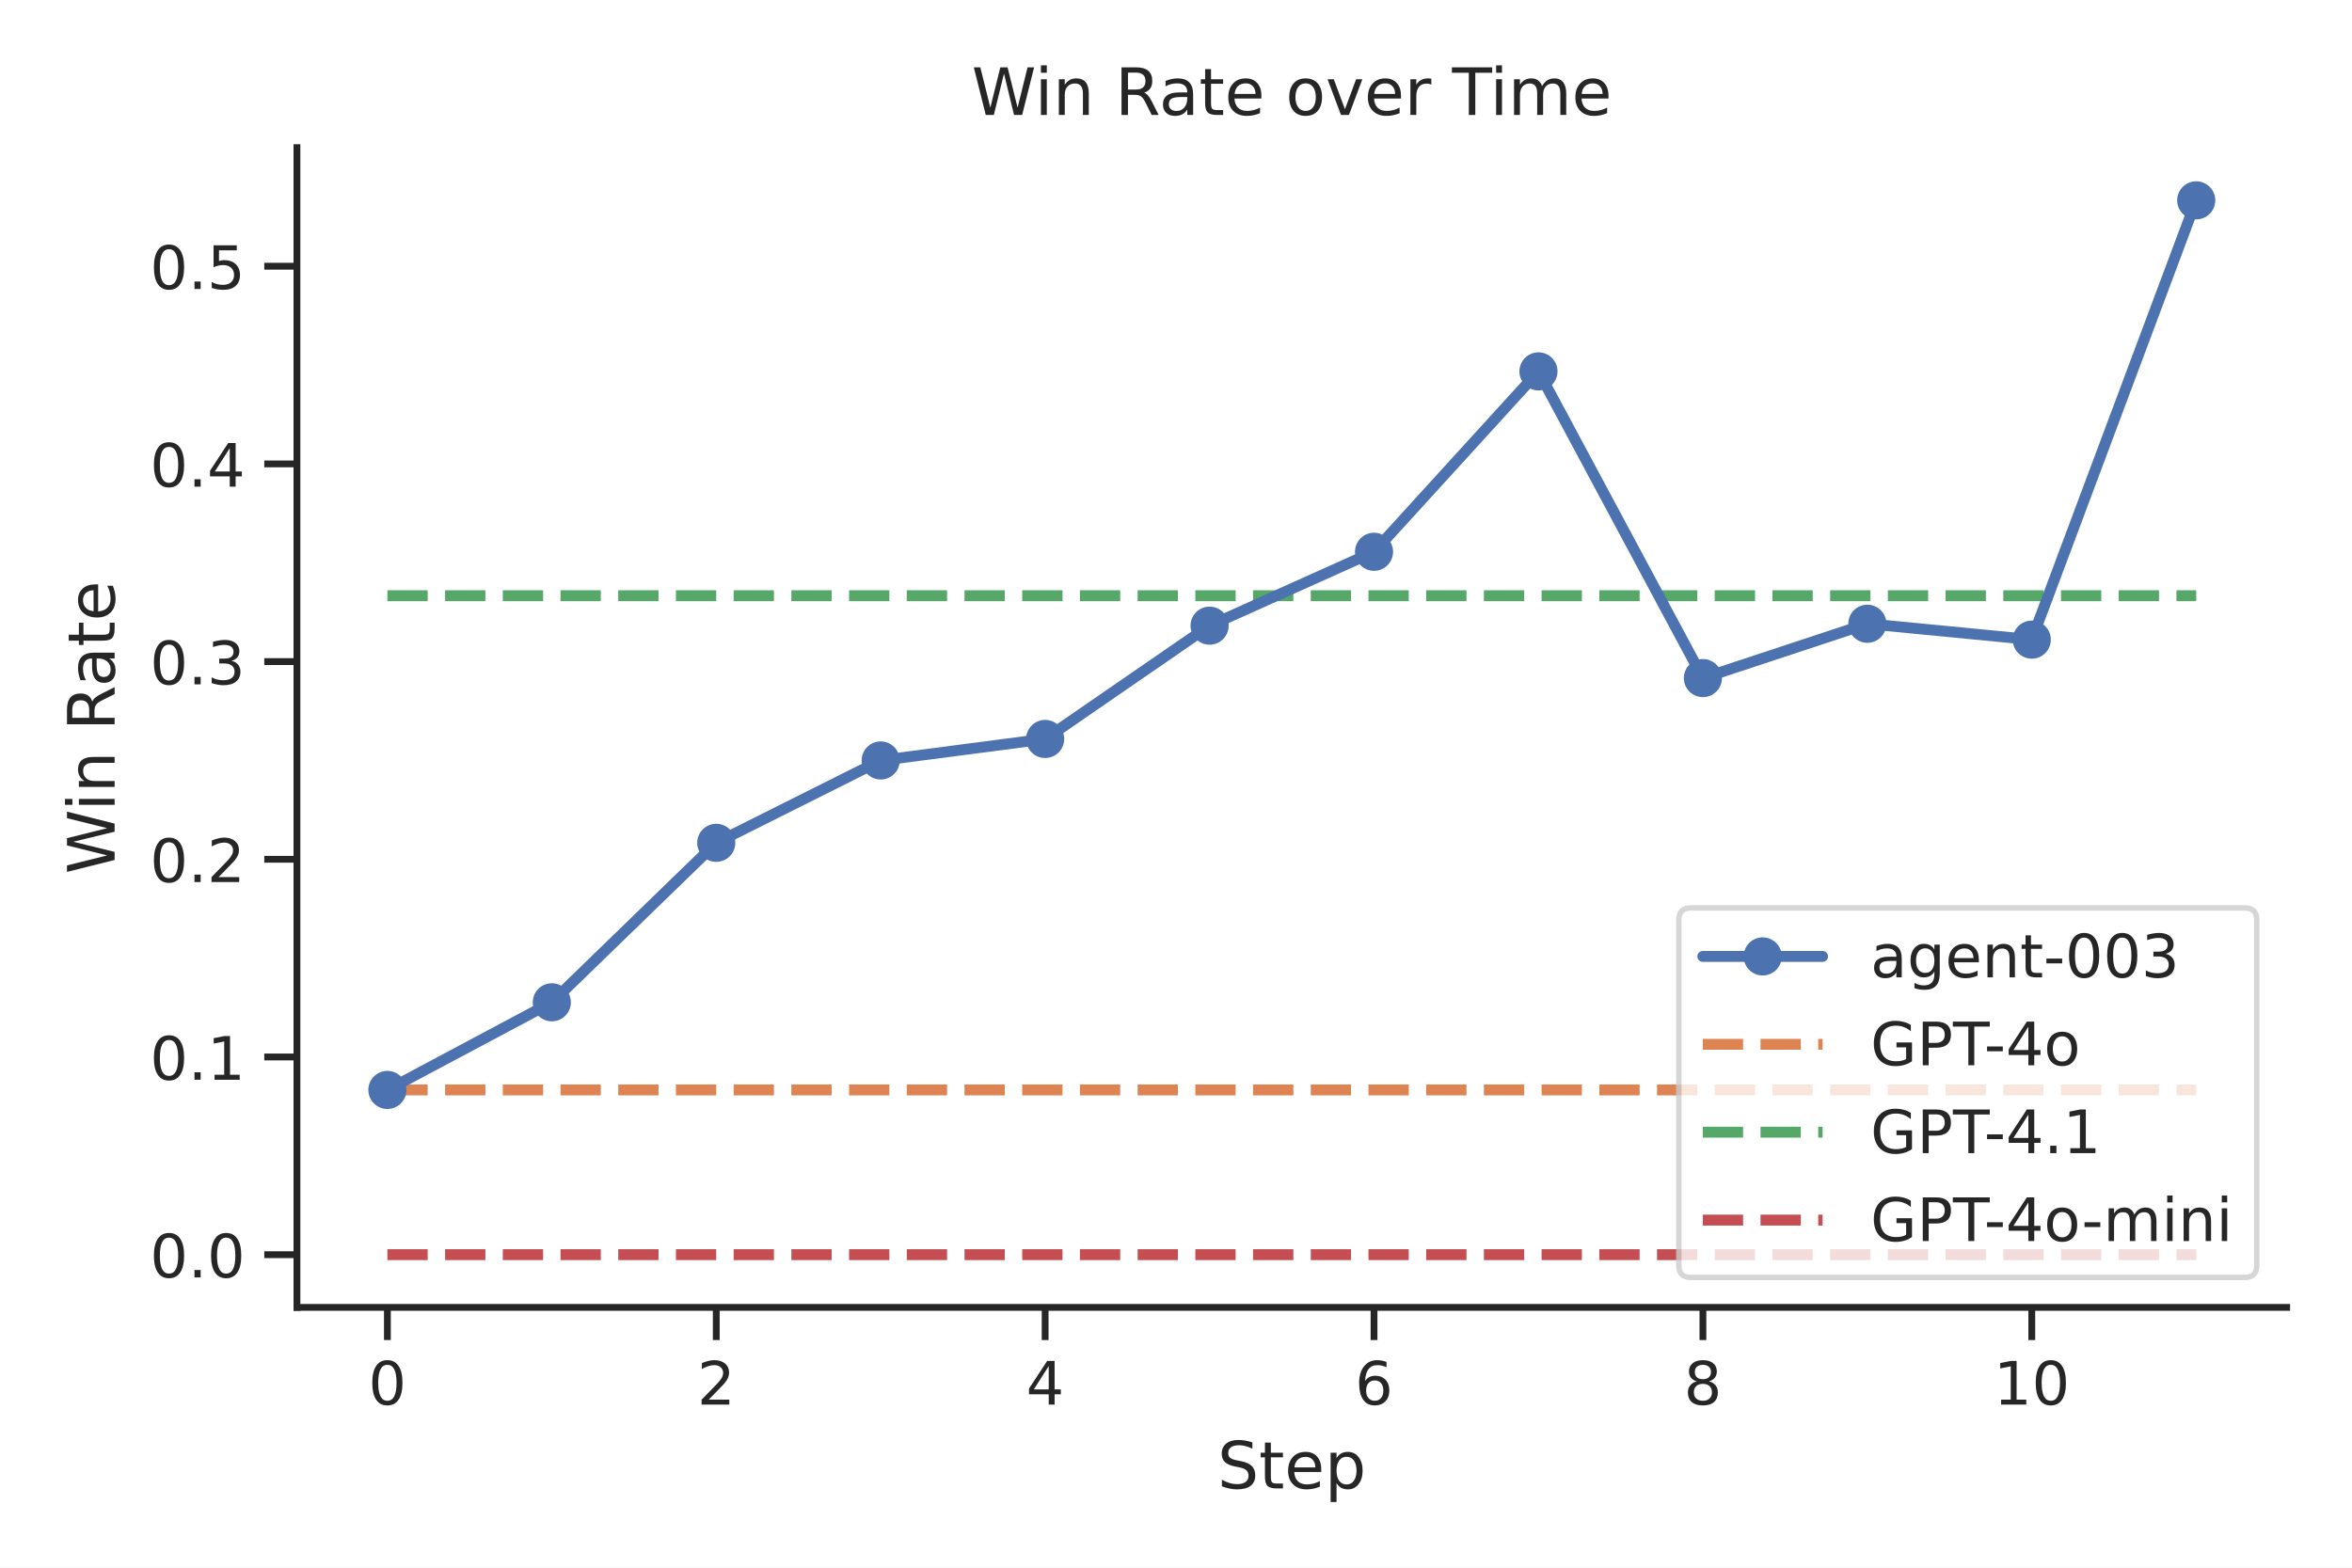
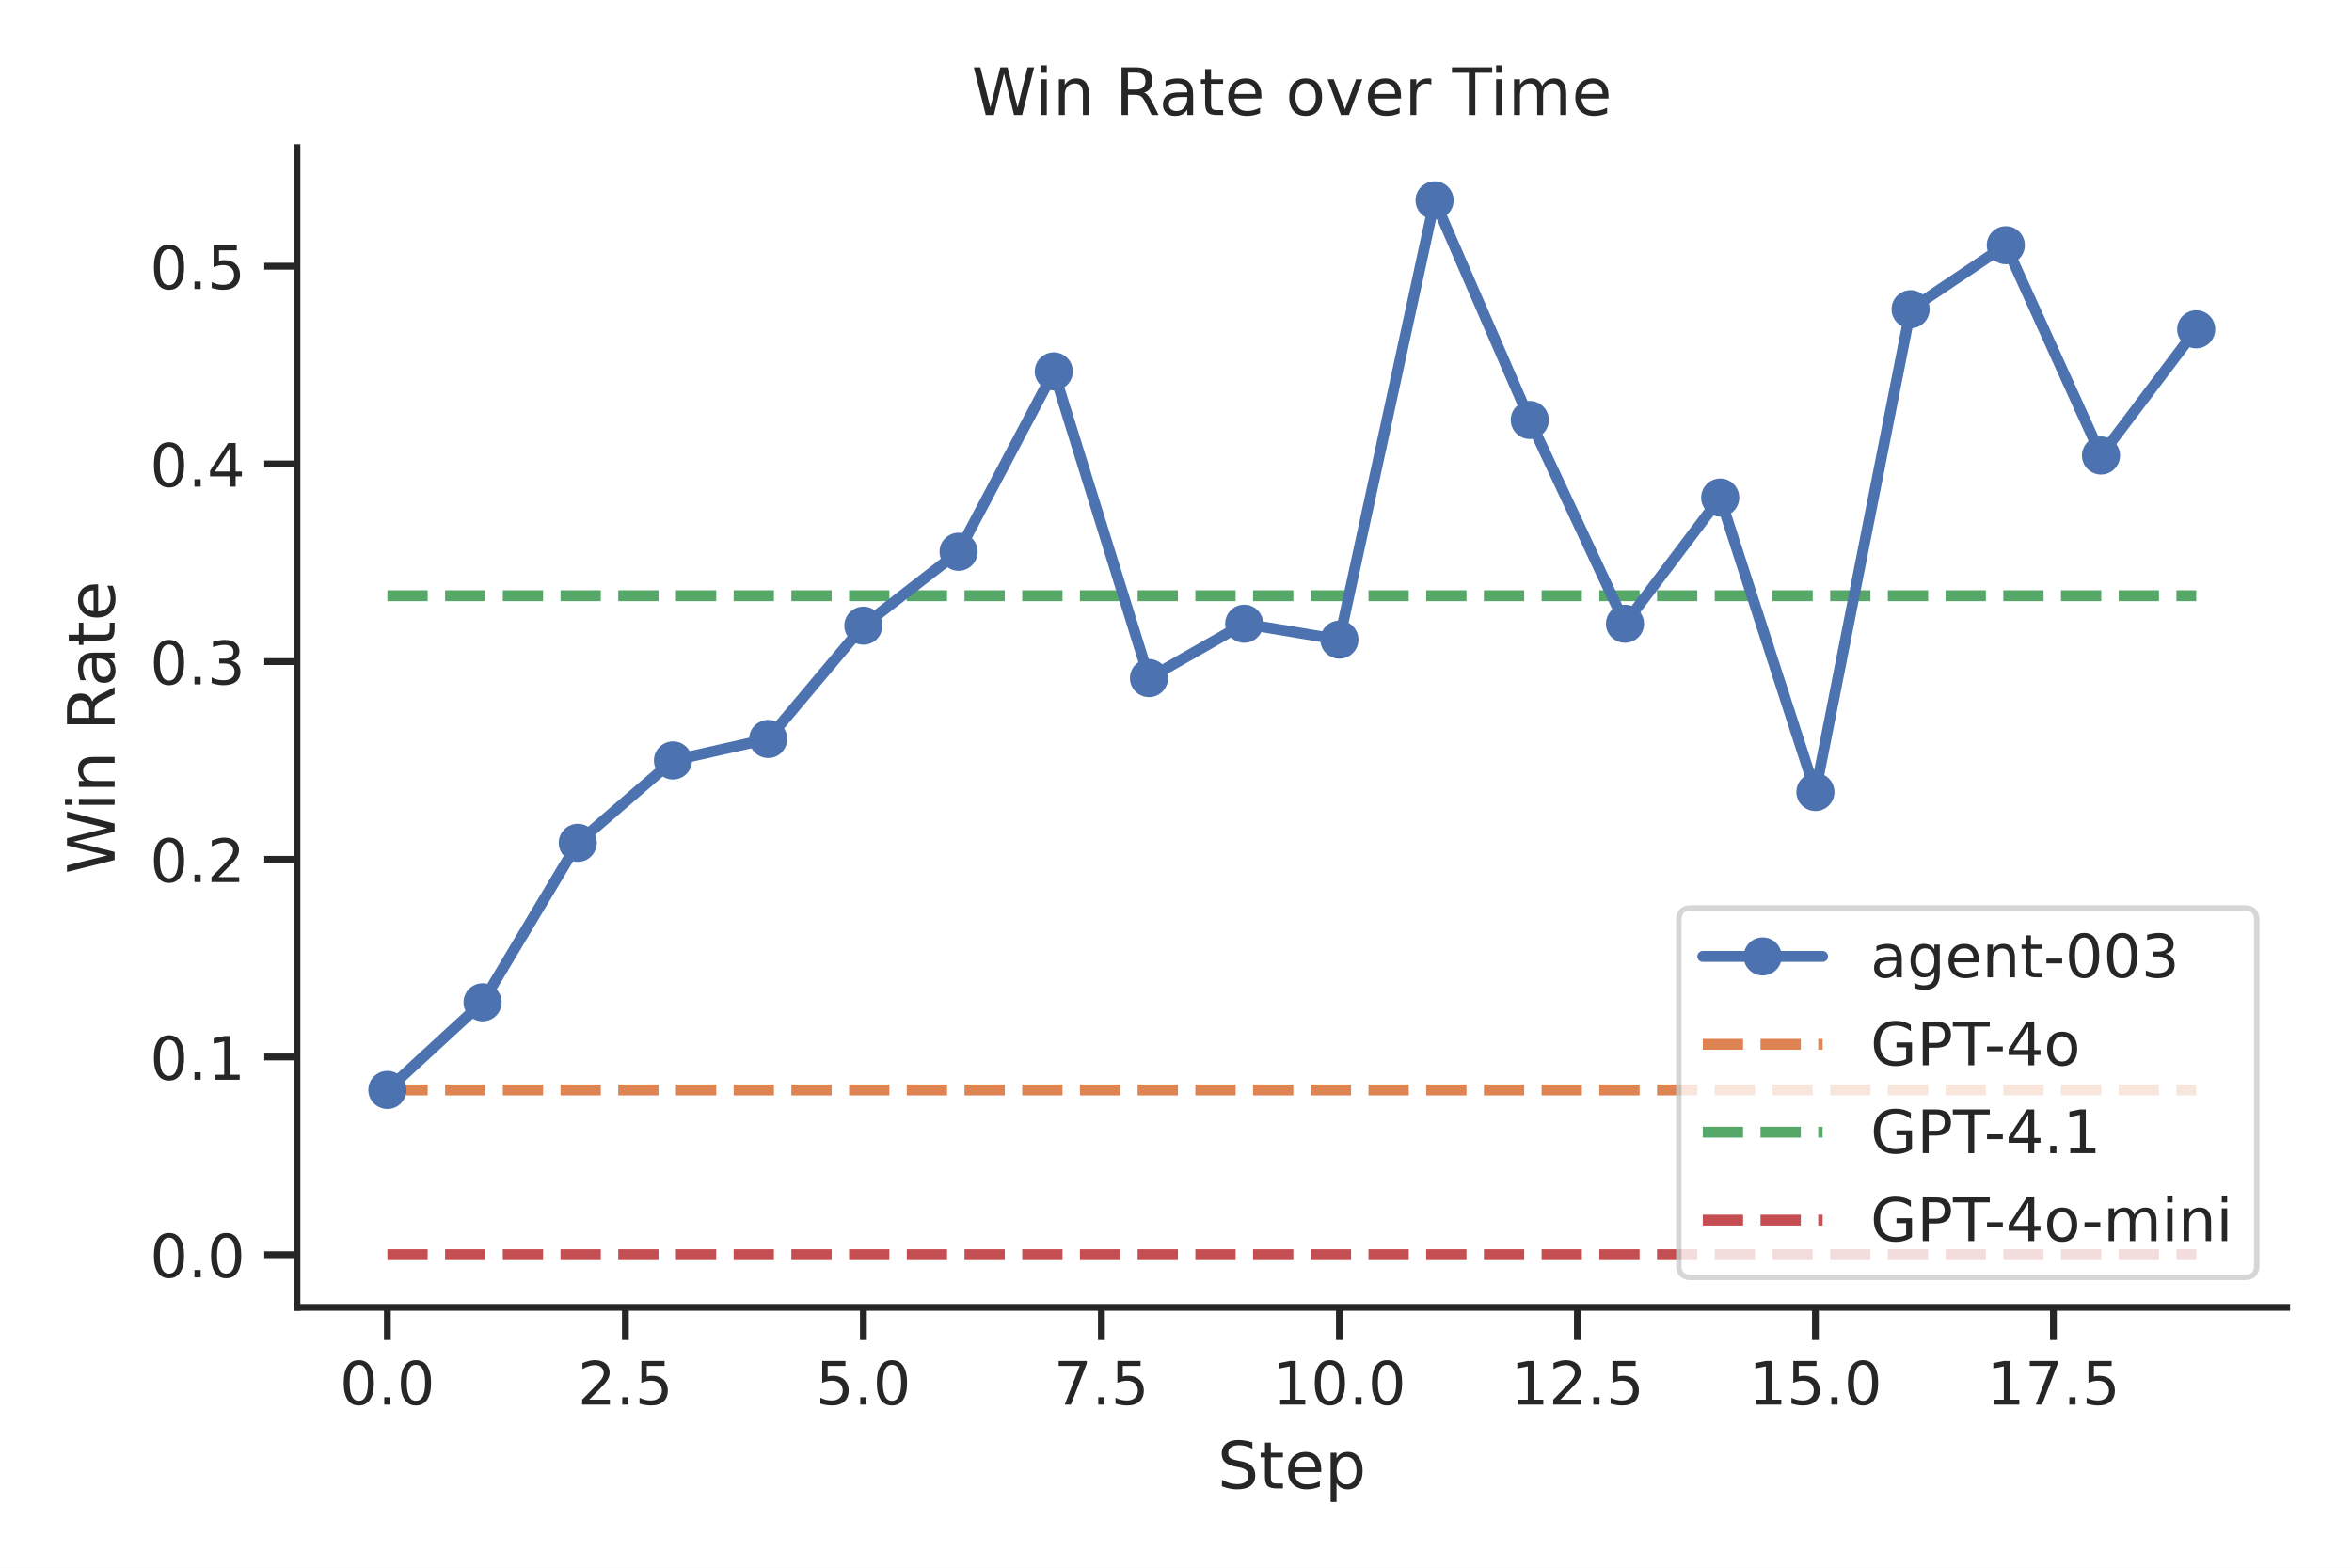
<svg xmlns="http://www.w3.org/2000/svg" xmlns:xlink="http://www.w3.org/1999/xlink" width="432pt" height="288pt" viewBox="0 0 432 288" version="1.1">
  <defs>
    <style type="text/css">*{stroke-linejoin: round; stroke-linecap: butt}</style>
  </defs>
  <g id="figure_1">
    <g id="patch_1">
      <path d="M 0 288  L 432 288  L 432 0  L 0 0  z " style="fill: #ffffff" />
    </g>
    <g id="axes_1">
      <g id="patch_2">
        <path d="M 54.54 240.18  L 420 240.18  L 420 27.12  L 54.54 27.12  z " style="fill: #ffffff" />
      </g>
      <g id="matplotlib.axis_1">
        <g id="xtick_1">
          <g id="line2d_1">
            <defs>
-               <path id="m047594c62c" d="M 0 0  L 0 6  " style="stroke: #262626; stroke-width: 1.25" />
-             </defs>
-             <g>
-               <use xlink:href="#m047594c62c" x="71.152" y="240.18" style="fill: #262626; stroke: #262626; stroke-width: 1.25" />
+               <path id="mc7f4b395d2" d="M 0 0  L 0 6  " style="stroke: #262626; stroke-width: 1.25" />
+             </defs>
+             <g>
+               <use xlink:href="#mc7f4b395d2" x="71.152" y="240.18" style="fill: #262626; stroke: #262626; stroke-width: 1.25" />
            </g>
          </g>
          <g id="text_1">
-             <g style="fill: #262626" transform="translate(67.65244 258.0383) scale(0.11 -0.11)">
+             <g style="fill: #262626" transform="translate(62.4051 258.0383) scale(0.11 -0.11)">
              <defs>
                <path id="DejaVuSans-30" d="M 2034 4250  Q 1547 4250 1301 3770  Q 1056 3291 1056 2328  Q 1056 1369 1301 889  Q 1547 409 2034 409  Q 2525 409 2770 889  Q 3016 1369 3016 2328  Q 3016 3291 2770 3770  Q 2525 4250 2034 4250  z M 2034 4750  Q 2819 4750 3233 4129  Q 3647 3509 3647 2328  Q 3647 1150 3233 529  Q 2819 -91 2034 -91  Q 1250 -91 836 529  Q 422 1150 422 2328  Q 422 3509 836 4129  Q 1250 4750 2034 4750  z " transform="scale(0.015625)" />
-               </defs>
-               <use xlink:href="#DejaVuSans-30" />
+                 <path id="DejaVuSans-2e" d="M 684 794  L 1344 794  L 1344 0  L 684 0  L 684 794  z " transform="scale(0.015625)" />
+               </defs>
+               <use xlink:href="#DejaVuSans-30" />
+               <use xlink:href="#DejaVuSans-2e" transform="translate(63.62305 0)" />
+               <use xlink:href="#DejaVuSans-30" transform="translate(95.41016 0)" />
            </g>
          </g>
        </g>
        <g id="xtick_2">
          <g id="line2d_2">
            <g>
-               <use xlink:href="#m047594c62c" x="131.558" y="240.18" style="fill: #262626; stroke: #262626; stroke-width: 1.25" />
+               <use xlink:href="#mc7f4b395d2" x="114.867" y="240.18" style="fill: #262626; stroke: #262626; stroke-width: 1.25" />
            </g>
          </g>
          <g id="text_2">
-             <g style="fill: #262626" transform="translate(128.0591 258.0383) scale(0.11 -0.11)">
+             <g style="fill: #262626" transform="translate(106.1204 258.0383) scale(0.11 -0.11)">
              <defs>
                <path id="DejaVuSans-32" d="M 1228 531  L 3431 531  L 3431 0  L 469 0  L 469 531  Q 828 903 1448 1529  Q 2069 2156 2228 2338  Q 2531 2678 2651 2914  Q 2772 3150 2772 3378  Q 2772 3750 2511 3984  Q 2250 4219 1831 4219  Q 1534 4219 1204 4116  Q 875 4013 500 3803  L 500 4441  Q 881 4594 1212 4672  Q 1544 4750 1819 4750  Q 2544 4750 2975 4387  Q 3406 4025 3406 3419  Q 3406 3131 3298 2873  Q 3191 2616 2906 2266  Q 2828 2175 2409 1742  Q 1991 1309 1228 531  z " transform="scale(0.015625)" />
+                 <path id="DejaVuSans-35" d="M 691 4666  L 3169 4666  L 3169 4134  L 1269 4134  L 1269 2991  Q 1406 3038 1543 3061  Q 1681 3084 1819 3084  Q 2600 3084 3056 2656  Q 3513 2228 3513 1497  Q 3513 744 3044 326  Q 2575 -91 1722 -91  Q 1428 -91 1123 -41  Q 819 9 494 109  L 494 744  Q 775 591 1075 516  Q 1375 441 1709 441  Q 2250 441 2565 725  Q 2881 1009 2881 1497  Q 2881 1984 2565 2268  Q 2250 2553 1709 2553  Q 1456 2553 1204 2497  Q 953 2441 691 2322  L 691 4666  z " transform="scale(0.015625)" />
              </defs>
              <use xlink:href="#DejaVuSans-32" />
+               <use xlink:href="#DejaVuSans-2e" transform="translate(63.62305 0)" />
+               <use xlink:href="#DejaVuSans-35" transform="translate(95.41016 0)" />
            </g>
          </g>
        </g>
        <g id="xtick_3">
          <g id="line2d_3">
            <g>
-               <use xlink:href="#m047594c62c" x="191.965" y="240.18" style="fill: #262626; stroke: #262626; stroke-width: 1.25" />
+               <use xlink:href="#mc7f4b395d2" x="158.582" y="240.18" style="fill: #262626; stroke: #262626; stroke-width: 1.25" />
            </g>
          </g>
          <g id="text_3">
-             <g style="fill: #262626" transform="translate(188.4657 258.0383) scale(0.11 -0.11)">
-               <defs>
-                 <path id="DejaVuSans-34" d="M 2419 4116  L 825 1625  L 2419 1625  L 2419 4116  z M 2253 4666  L 3047 4666  L 3047 1625  L 3713 1625  L 3713 1100  L 3047 1100  L 3047 0  L 2419 0  L 2419 1100  L 313 1100  L 313 1709  L 2253 4666  z " transform="scale(0.015625)" />
-               </defs>
-               <use xlink:href="#DejaVuSans-34" />
+             <g style="fill: #262626" transform="translate(149.8357 258.0383) scale(0.11 -0.11)">
+               <use xlink:href="#DejaVuSans-35" />
+               <use xlink:href="#DejaVuSans-2e" transform="translate(63.62305 0)" />
+               <use xlink:href="#DejaVuSans-30" transform="translate(95.41016 0)" />
            </g>
          </g>
        </g>
        <g id="xtick_4">
          <g id="line2d_4">
            <g>
-               <use xlink:href="#m047594c62c" x="252.372" y="240.18" style="fill: #262626; stroke: #262626; stroke-width: 1.25" />
+               <use xlink:href="#mc7f4b395d2" x="202.298" y="240.18" style="fill: #262626; stroke: #262626; stroke-width: 1.25" />
            </g>
          </g>
          <g id="text_4">
-             <g style="fill: #262626" transform="translate(248.8723 258.0383) scale(0.11 -0.11)">
-               <defs>
-                 <path id="DejaVuSans-36" d="M 2113 2584  Q 1688 2584 1439 2293  Q 1191 2003 1191 1497  Q 1191 994 1439 701  Q 1688 409 2113 409  Q 2538 409 2786 701  Q 3034 994 3034 1497  Q 3034 2003 2786 2293  Q 2538 2584 2113 2584  z M 3366 4563  L 3366 3988  Q 3128 4100 2886 4159  Q 2644 4219 2406 4219  Q 1781 4219 1451 3797  Q 1122 3375 1075 2522  Q 1259 2794 1537 2939  Q 1816 3084 2150 3084  Q 2853 3084 3261 2657  Q 3669 2231 3669 1497  Q 3669 778 3244 343  Q 2819 -91 2113 -91  Q 1303 -91 875 529  Q 447 1150 447 2328  Q 447 3434 972 4092  Q 1497 4750 2381 4750  Q 2619 4750 2861 4703  Q 3103 4656 3366 4563  z " transform="scale(0.015625)" />
-               </defs>
-               <use xlink:href="#DejaVuSans-36" />
+             <g style="fill: #262626" transform="translate(193.551 258.0383) scale(0.11 -0.11)">
+               <defs>
+                 <path id="DejaVuSans-37" d="M 525 4666  L 3525 4666  L 3525 4397  L 1831 0  L 1172 0  L 2766 4134  L 525 4134  L 525 4666  z " transform="scale(0.015625)" />
+               </defs>
+               <use xlink:href="#DejaVuSans-37" />
+               <use xlink:href="#DejaVuSans-2e" transform="translate(63.62305 0)" />
+               <use xlink:href="#DejaVuSans-35" transform="translate(95.41016 0)" />
            </g>
          </g>
        </g>
        <g id="xtick_5">
          <g id="line2d_5">
            <g>
-               <use xlink:href="#m047594c62c" x="312.778" y="240.18" style="fill: #262626; stroke: #262626; stroke-width: 1.25" />
+               <use xlink:href="#mc7f4b395d2" x="246.013" y="240.18" style="fill: #262626; stroke: #262626; stroke-width: 1.25" />
            </g>
          </g>
          <g id="text_5">
-             <g style="fill: #262626" transform="translate(309.2789 258.0383) scale(0.11 -0.11)">
-               <defs>
-                 <path id="DejaVuSans-38" d="M 2034 2216  Q 1584 2216 1326 1975  Q 1069 1734 1069 1313  Q 1069 891 1326 650  Q 1584 409 2034 409  Q 2484 409 2743 651  Q 3003 894 3003 1313  Q 3003 1734 2745 1975  Q 2488 2216 2034 2216  z M 1403 2484  Q 997 2584 770 2862  Q 544 3141 544 3541  Q 544 4100 942 4425  Q 1341 4750 2034 4750  Q 2731 4750 3128 4425  Q 3525 4100 3525 3541  Q 3525 3141 3298 2862  Q 3072 2584 2669 2484  Q 3125 2378 3379 2068  Q 3634 1759 3634 1313  Q 3634 634 3220 271  Q 2806 -91 2034 -91  Q 1263 -91 848 271  Q 434 634 434 1313  Q 434 1759 690 2068  Q 947 2378 1403 2484  z M 1172 3481  Q 1172 3119 1398 2916  Q 1625 2713 2034 2713  Q 2441 2713 2670 2916  Q 2900 3119 2900 3481  Q 2900 3844 2670 4047  Q 2441 4250 2034 4250  Q 1625 4250 1398 4047  Q 1172 3844 1172 3481  z " transform="scale(0.015625)" />
-               </defs>
-               <use xlink:href="#DejaVuSans-38" />
+             <g style="fill: #262626" transform="translate(233.767 258.0383) scale(0.11 -0.11)">
+               <defs>
+                 <path id="DejaVuSans-31" d="M 794 531  L 1825 531  L 1825 4091  L 703 3866  L 703 4441  L 1819 4666  L 2450 4666  L 2450 531  L 3481 531  L 3481 0  L 794 0  L 794 531  z " transform="scale(0.015625)" />
+               </defs>
+               <use xlink:href="#DejaVuSans-31" />
+               <use xlink:href="#DejaVuSans-30" transform="translate(63.62305 0)" />
+               <use xlink:href="#DejaVuSans-2e" transform="translate(127.2461 0)" />
+               <use xlink:href="#DejaVuSans-30" transform="translate(159.0332 0)" />
            </g>
          </g>
        </g>
        <g id="xtick_6">
          <g id="line2d_6">
            <g>
-               <use xlink:href="#m047594c62c" x="373.185" y="240.18" style="fill: #262626; stroke: #262626; stroke-width: 1.25" />
+               <use xlink:href="#mc7f4b395d2" x="289.728" y="240.18" style="fill: #262626; stroke: #262626; stroke-width: 1.25" />
            </g>
          </g>
          <g id="text_6">
-             <g style="fill: #262626" transform="translate(366.1861 258.0383) scale(0.11 -0.11)">
-               <defs>
-                 <path id="DejaVuSans-31" d="M 794 531  L 1825 531  L 1825 4091  L 703 3866  L 703 4441  L 1819 4666  L 2450 4666  L 2450 531  L 3481 531  L 3481 0  L 794 0  L 794 531  z " transform="scale(0.015625)" />
-               </defs>
+             <g style="fill: #262626" transform="translate(277.4823 258.0383) scale(0.11 -0.11)">
              <use xlink:href="#DejaVuSans-31" />
-               <use xlink:href="#DejaVuSans-30" transform="translate(63.62305 0)" />
-             </g>
-           </g>
-         </g>
-         <g id="text_7">
+               <use xlink:href="#DejaVuSans-32" transform="translate(63.62305 0)" />
+               <use xlink:href="#DejaVuSans-2e" transform="translate(127.2461 0)" />
+               <use xlink:href="#DejaVuSans-35" transform="translate(159.0332 0)" />
+             </g>
+           </g>
+         </g>
+         <g id="xtick_7">
+           <g id="line2d_7">
+             <g>
+               <use xlink:href="#mc7f4b395d2" x="333.444" y="240.18" style="fill: #262626; stroke: #262626; stroke-width: 1.25" />
+             </g>
+           </g>
+           <g id="text_7">
+             <g style="fill: #262626" transform="translate(321.1976 258.0383) scale(0.11 -0.11)">
+               <use xlink:href="#DejaVuSans-31" />
+               <use xlink:href="#DejaVuSans-35" transform="translate(63.62305 0)" />
+               <use xlink:href="#DejaVuSans-2e" transform="translate(127.2461 0)" />
+               <use xlink:href="#DejaVuSans-30" transform="translate(159.0332 0)" />
+             </g>
+           </g>
+         </g>
+         <g id="xtick_8">
+           <g id="line2d_8">
+             <g>
+               <use xlink:href="#mc7f4b395d2" x="377.159" y="240.18" style="fill: #262626; stroke: #262626; stroke-width: 1.25" />
+             </g>
+           </g>
+           <g id="text_8">
+             <g style="fill: #262626" transform="translate(364.9129 258.0383) scale(0.11 -0.11)">
+               <use xlink:href="#DejaVuSans-31" />
+               <use xlink:href="#DejaVuSans-37" transform="translate(63.62305 0)" />
+               <use xlink:href="#DejaVuSans-2e" transform="translate(127.2461 0)" />
+               <use xlink:href="#DejaVuSans-35" transform="translate(159.0332 0)" />
+             </g>
+           </g>
+         </g>
+         <g id="text_9">
          <g style="fill: #262626" transform="translate(223.6078 273.4441) scale(0.12 -0.12)">
            <defs>
              <path id="DejaVuSans-53" d="M 3425 4513  L 3425 3897  Q 3066 4069 2747 4153  Q 2428 4238 2131 4238  Q 1616 4238 1336 4038  Q 1056 3838 1056 3469  Q 1056 3159 1242 3001  Q 1428 2844 1947 2747  L 2328 2669  Q 3034 2534 3370 2195  Q 3706 1856 3706 1288  Q 3706 609 3251 259  Q 2797 -91 1919 -91  Q 1588 -91 1214 -16  Q 841 59 441 206  L 441 856  Q 825 641 1194 531  Q 1563 422 1919 422  Q 2459 422 2753 634  Q 3047 847 3047 1241  Q 3047 1584 2836 1778  Q 2625 1972 2144 2069  L 1759 2144  Q 1053 2284 737 2584  Q 422 2884 422 3419  Q 422 4038 858 4394  Q 1294 4750 2059 4750  Q 2388 4750 2728 4690  Q 3069 4631 3425 4513  z " transform="scale(0.015625)" />
              <path id="DejaVuSans-74" d="M 1172 4494  L 1172 3500  L 2356 3500  L 2356 3053  L 1172 3053  L 1172 1153  Q 1172 725 1289 603  Q 1406 481 1766 481  L 2356 481  L 2356 0  L 1766 0  Q 1100 0 847 248  Q 594 497 594 1153  L 594 3053  L 172 3053  L 172 3500  L 594 3500  L 594 4494  L 1172 4494  z " transform="scale(0.015625)" />
              <path id="DejaVuSans-65" d="M 3597 1894  L 3597 1613  L 953 1613  Q 991 1019 1311 708  Q 1631 397 2203 397  Q 2534 397 2845 478  Q 3156 559 3463 722  L 3463 178  Q 3153 47 2828 -22  Q 2503 -91 2169 -91  Q 1331 -91 842 396  Q 353 884 353 1716  Q 353 2575 817 3079  Q 1281 3584 2069 3584  Q 2775 3584 3186 3129  Q 3597 2675 3597 1894  z M 3022 2063  Q 3016 2534 2758 2815  Q 2500 3097 2075 3097  Q 1594 3097 1305 2825  Q 1016 2553 972 2059  L 3022 2063  z " transform="scale(0.015625)" />
              <path id="DejaVuSans-70" d="M 1159 525  L 1159 -1331  L 581 -1331  L 581 3500  L 1159 3500  L 1159 2969  Q 1341 3281 1617 3432  Q 1894 3584 2278 3584  Q 2916 3584 3314 3078  Q 3713 2572 3713 1747  Q 3713 922 3314 415  Q 2916 -91 2278 -91  Q 1894 -91 1617 61  Q 1341 213 1159 525  z M 3116 1747  Q 3116 2381 2855 2742  Q 2594 3103 2138 3103  Q 1681 3103 1420 2742  Q 1159 2381 1159 1747  Q 1159 1113 1420 752  Q 1681 391 2138 391  Q 2594 391 2855 752  Q 3116 1113 3116 1747  z " transform="scale(0.015625)" />
            </defs>
            <use xlink:href="#DejaVuSans-53" />
            <use xlink:href="#DejaVuSans-74" transform="translate(63.47656 0)" />
            <use xlink:href="#DejaVuSans-65" transform="translate(102.6855 0)" />
            <use xlink:href="#DejaVuSans-70" transform="translate(164.209 0)" />
          </g>
        </g>
      </g>
      <g id="matplotlib.axis_2">
        <g id="ytick_1">
-           <g id="line2d_7">
-             <defs>
-               <path id="mabcac7548a" d="M 0 0  L -6 0  " style="stroke: #262626; stroke-width: 1.25" />
-             </defs>
-             <g>
-               <use xlink:href="#mabcac7548a" x="54.54" y="230.495" style="fill: #262626; stroke: #262626; stroke-width: 1.25" />
-             </g>
-           </g>
-           <g id="text_8">
+           <g id="line2d_9">
+             <defs>
+               <path id="m05993c47a7" d="M 0 0  L -6 0  " style="stroke: #262626; stroke-width: 1.25" />
+             </defs>
+             <g>
+               <use xlink:href="#m05993c47a7" x="54.54" y="230.495" style="fill: #262626; stroke: #262626; stroke-width: 1.25" />
+             </g>
+           </g>
+           <g id="text_10">
            <g style="fill: #262626" transform="translate(27.54656 234.6746) scale(0.11 -0.11)">
-               <defs>
-                 <path id="DejaVuSans-2e" d="M 684 794  L 1344 794  L 1344 0  L 684 0  L 684 794  z " transform="scale(0.015625)" />
-               </defs>
              <use xlink:href="#DejaVuSans-30" />
              <use xlink:href="#DejaVuSans-2e" transform="translate(63.62305 0)" />
              <use xlink:href="#DejaVuSans-30" transform="translate(95.41016 0)" />
            </g>
          </g>
        </g>
        <g id="ytick_2">
-           <g id="line2d_8">
-             <g>
-               <use xlink:href="#mabcac7548a" x="54.54" y="194.178" style="fill: #262626; stroke: #262626; stroke-width: 1.25" />
-             </g>
-           </g>
-           <g id="text_9">
+           <g id="line2d_10">
+             <g>
+               <use xlink:href="#m05993c47a7" x="54.54" y="194.178" style="fill: #262626; stroke: #262626; stroke-width: 1.25" />
+             </g>
+           </g>
+           <g id="text_11">
            <g style="fill: #262626" transform="translate(27.54656 198.3576) scale(0.11 -0.11)">
              <use xlink:href="#DejaVuSans-30" />
              <use xlink:href="#DejaVuSans-2e" transform="translate(63.62305 0)" />
              <use xlink:href="#DejaVuSans-31" transform="translate(95.41016 0)" />
            </g>
          </g>
        </g>
        <g id="ytick_3">
-           <g id="line2d_9">
-             <g>
-               <use xlink:href="#mabcac7548a" x="54.54" y="157.861" style="fill: #262626; stroke: #262626; stroke-width: 1.25" />
-             </g>
-           </g>
-           <g id="text_10">
+           <g id="line2d_11">
+             <g>
+               <use xlink:href="#m05993c47a7" x="54.54" y="157.861" style="fill: #262626; stroke: #262626; stroke-width: 1.25" />
+             </g>
+           </g>
+           <g id="text_12">
            <g style="fill: #262626" transform="translate(27.54656 162.0405) scale(0.11 -0.11)">
              <use xlink:href="#DejaVuSans-30" />
              <use xlink:href="#DejaVuSans-2e" transform="translate(63.62305 0)" />
              <use xlink:href="#DejaVuSans-32" transform="translate(95.41016 0)" />
            </g>
          </g>
        </g>
        <g id="ytick_4">
-           <g id="line2d_10">
-             <g>
-               <use xlink:href="#mabcac7548a" x="54.54" y="121.544" style="fill: #262626; stroke: #262626; stroke-width: 1.25" />
-             </g>
-           </g>
-           <g id="text_11">
+           <g id="line2d_12">
+             <g>
+               <use xlink:href="#m05993c47a7" x="54.54" y="121.544" style="fill: #262626; stroke: #262626; stroke-width: 1.25" />
+             </g>
+           </g>
+           <g id="text_13">
            <g style="fill: #262626" transform="translate(27.54656 125.7235) scale(0.11 -0.11)">
              <defs>
                <path id="DejaVuSans-33" d="M 2597 2516  Q 3050 2419 3304 2112  Q 3559 1806 3559 1356  Q 3559 666 3084 287  Q 2609 -91 1734 -91  Q 1441 -91 1130 -33  Q 819 25 488 141  L 488 750  Q 750 597 1062 519  Q 1375 441 1716 441  Q 2309 441 2620 675  Q 2931 909 2931 1356  Q 2931 1769 2642 2001  Q 2353 2234 1838 2234  L 1294 2234  L 1294 2753  L 1863 2753  Q 2328 2753 2575 2939  Q 2822 3125 2822 3475  Q 2822 3834 2567 4026  Q 2313 4219 1838 4219  Q 1578 4219 1281 4162  Q 984 4106 628 3988  L 628 4550  Q 988 4650 1302 4700  Q 1616 4750 1894 4750  Q 2613 4750 3031 4423  Q 3450 4097 3450 3541  Q 3450 3153 3228 2886  Q 3006 2619 2597 2516  z " transform="scale(0.015625)" />
              </defs>
              <use xlink:href="#DejaVuSans-30" />
              <use xlink:href="#DejaVuSans-2e" transform="translate(63.62305 0)" />
              <use xlink:href="#DejaVuSans-33" transform="translate(95.41016 0)" />
            </g>
          </g>
        </g>
        <g id="ytick_5">
-           <g id="line2d_11">
-             <g>
-               <use xlink:href="#mabcac7548a" x="54.54" y="85.227" style="fill: #262626; stroke: #262626; stroke-width: 1.25" />
-             </g>
-           </g>
-           <g id="text_12">
+           <g id="line2d_13">
+             <g>
+               <use xlink:href="#m05993c47a7" x="54.54" y="85.227" style="fill: #262626; stroke: #262626; stroke-width: 1.25" />
+             </g>
+           </g>
+           <g id="text_14">
            <g style="fill: #262626" transform="translate(27.54656 89.40641) scale(0.11 -0.11)">
+               <defs>
+                 <path id="DejaVuSans-34" d="M 2419 4116  L 825 1625  L 2419 1625  L 2419 4116  z M 2253 4666  L 3047 4666  L 3047 1625  L 3713 1625  L 3713 1100  L 3047 1100  L 3047 0  L 2419 0  L 2419 1100  L 313 1100  L 313 1709  L 2253 4666  z " transform="scale(0.015625)" />
+               </defs>
              <use xlink:href="#DejaVuSans-30" />
              <use xlink:href="#DejaVuSans-2e" transform="translate(63.62305 0)" />
              <use xlink:href="#DejaVuSans-34" transform="translate(95.41016 0)" />
            </g>
          </g>
        </g>
        <g id="ytick_6">
-           <g id="line2d_12">
-             <g>
-               <use xlink:href="#mabcac7548a" x="54.54" y="48.91" style="fill: #262626; stroke: #262626; stroke-width: 1.25" />
-             </g>
-           </g>
-           <g id="text_13">
+           <g id="line2d_14">
+             <g>
+               <use xlink:href="#m05993c47a7" x="54.54" y="48.91" style="fill: #262626; stroke: #262626; stroke-width: 1.25" />
+             </g>
+           </g>
+           <g id="text_15">
            <g style="fill: #262626" transform="translate(27.54656 53.08937) scale(0.11 -0.11)">
-               <defs>
-                 <path id="DejaVuSans-35" d="M 691 4666  L 3169 4666  L 3169 4134  L 1269 4134  L 1269 2991  Q 1406 3038 1543 3061  Q 1681 3084 1819 3084  Q 2600 3084 3056 2656  Q 3513 2228 3513 1497  Q 3513 744 3044 326  Q 2575 -91 1722 -91  Q 1428 -91 1123 -41  Q 819 9 494 109  L 494 744  Q 775 591 1075 516  Q 1375 441 1709 441  Q 2250 441 2565 725  Q 2881 1009 2881 1497  Q 2881 1984 2565 2268  Q 2250 2553 1709 2553  Q 1456 2553 1204 2497  Q 953 2441 691 2322  L 691 4666  z " transform="scale(0.015625)" />
-               </defs>
              <use xlink:href="#DejaVuSans-30" />
              <use xlink:href="#DejaVuSans-2e" transform="translate(63.62305 0)" />
              <use xlink:href="#DejaVuSans-35" transform="translate(95.41016 0)" />
            </g>
          </g>
        </g>
-         <g id="text_14">
+         <g id="text_16">
          <g style="fill: #262626" transform="translate(21.05094 160.5788) rotate(-90) scale(0.12 -0.12)">
            <defs>
              <path id="DejaVuSans-57" d="M 213 4666  L 850 4666  L 1831 722  L 2809 4666  L 3519 4666  L 4500 722  L 5478 4666  L 6119 4666  L 4947 0  L 4153 0  L 3169 4050  L 2175 0  L 1381 0  L 213 4666  z " transform="scale(0.015625)" />
              <path id="DejaVuSans-69" d="M 603 3500  L 1178 3500  L 1178 0  L 603 0  L 603 3500  z M 603 4863  L 1178 4863  L 1178 4134  L 603 4134  L 603 4863  z " transform="scale(0.015625)" />
              <path id="DejaVuSans-6e" d="M 3513 2113  L 3513 0  L 2938 0  L 2938 2094  Q 2938 2591 2744 2837  Q 2550 3084 2163 3084  Q 1697 3084 1428 2787  Q 1159 2491 1159 1978  L 1159 0  L 581 0  L 581 3500  L 1159 3500  L 1159 2956  Q 1366 3272 1645 3428  Q 1925 3584 2291 3584  Q 2894 3584 3203 3211  Q 3513 2838 3513 2113  z " transform="scale(0.015625)" />
              <path id="DejaVuSans-20" transform="scale(0.015625)" />
              <path id="DejaVuSans-52" d="M 2841 2188  Q 3044 2119 3236 1894  Q 3428 1669 3622 1275  L 4263 0  L 3584 0  L 2988 1197  Q 2756 1666 2539 1819  Q 2322 1972 1947 1972  L 1259 1972  L 1259 0  L 628 0  L 628 4666  L 2053 4666  Q 2853 4666 3247 4331  Q 3641 3997 3641 3322  Q 3641 2881 3436 2590  Q 3231 2300 2841 2188  z M 1259 4147  L 1259 2491  L 2053 2491  Q 2509 2491 2742 2702  Q 2975 2913 2975 3322  Q 2975 3731 2742 3939  Q 2509 4147 2053 4147  L 1259 4147  z " transform="scale(0.015625)" />
              <path id="DejaVuSans-61" d="M 2194 1759  Q 1497 1759 1228 1600  Q 959 1441 959 1056  Q 959 750 1161 570  Q 1363 391 1709 391  Q 2188 391 2477 730  Q 2766 1069 2766 1631  L 2766 1759  L 2194 1759  z M 3341 1997  L 3341 0  L 2766 0  L 2766 531  Q 2569 213 2275 61  Q 1981 -91 1556 -91  Q 1019 -91 701 211  Q 384 513 384 1019  Q 384 1609 779 1909  Q 1175 2209 1959 2209  L 2766 2209  L 2766 2266  Q 2766 2663 2505 2880  Q 2244 3097 1772 3097  Q 1472 3097 1187 3025  Q 903 2953 641 2809  L 641 3341  Q 956 3463 1253 3523  Q 1550 3584 1831 3584  Q 2591 3584 2966 3190  Q 3341 2797 3341 1997  z " transform="scale(0.015625)" />
            </defs>
            <use xlink:href="#DejaVuSans-57" />
            <use xlink:href="#DejaVuSans-69" transform="translate(96.62695 0)" />
            <use xlink:href="#DejaVuSans-6e" transform="translate(124.4102 0)" />
            <use xlink:href="#DejaVuSans-20" transform="translate(187.7891 0)" />
            <use xlink:href="#DejaVuSans-52" transform="translate(219.5762 0)" />
            <use xlink:href="#DejaVuSans-61" transform="translate(286.8086 0)" />
            <use xlink:href="#DejaVuSans-74" transform="translate(348.0879 0)" />
            <use xlink:href="#DejaVuSans-65" transform="translate(387.2969 0)" />
          </g>
        </g>
      </g>
-       <g id="line2d_13">
-         <path d="M 71.152 200.231  L 403.388 200.231  " clip-path="url(#p9d4f3a07be)" style="fill: none; stroke-dasharray: 7.4,3.2; stroke-dashoffset: 0; stroke: #dd8452; stroke-width: 2" />
-       </g>
-       <g id="line2d_14">
-         <path d="M 71.152 109.439  L 403.388 109.439  " clip-path="url(#p9d4f3a07be)" style="fill: none; stroke-dasharray: 7.4,3.2; stroke-dashoffset: 0; stroke: #55a868; stroke-width: 2" />
-       </g>
      <g id="line2d_15">
-         <path d="M 71.152 230.495  L 403.388 230.495  " clip-path="url(#p9d4f3a07be)" style="fill: none; stroke-dasharray: 7.4,3.2; stroke-dashoffset: 0; stroke: #c44e52; stroke-width: 2" />
+         <path d="M 71.152 200.231  L 403.388 200.231  " clip-path="url(#p15948937e1)" style="fill: none; stroke-dasharray: 7.4,3.2; stroke-dashoffset: 0; stroke: #dd8452; stroke-width: 2" />
      </g>
      <g id="line2d_16">
-         <path d="M 71.152 200.231  L 101.355 184.133  L 131.558 154.835  L 161.762 139.703  L 191.965 135.755  L 222.168 114.941  L 252.372 101.368  L 282.575 68.228  L 312.778 124.571  L 342.982 114.59  L 373.185 117.509  L 403.388 36.805  " clip-path="url(#p9d4f3a07be)" style="fill: none; stroke: #4c72b0; stroke-width: 2; stroke-linecap: round" />
+         <path d="M 71.152 109.439  L 403.388 109.439  " clip-path="url(#p15948937e1)" style="fill: none; stroke-dasharray: 7.4,3.2; stroke-dashoffset: 0; stroke: #55a868; stroke-width: 2" />
+       </g>
+       <g id="line2d_17">
+         <path d="M 71.152 230.495  L 403.388 230.495  " clip-path="url(#p15948937e1)" style="fill: none; stroke-dasharray: 7.4,3.2; stroke-dashoffset: 0; stroke: #c44e52; stroke-width: 2" />
+       </g>
+       <g id="line2d_18">
+         <path d="M 71.152 200.231  L 88.638 184.133  L 106.124 154.835  L 123.61 139.703  L 141.096 135.755  L 158.582 114.941  L 176.069 101.368  L 193.555 68.228  L 211.041 124.571  L 228.527 114.59  L 246.013 117.509  L 263.499 36.805  L 280.985 77.157  L 298.471 114.59  L 315.958 91.409  L 333.444 145.498  L 350.93 56.805  L 368.416 45.047  L 385.902 83.682  L 403.388 60.501  " clip-path="url(#p15948937e1)" style="fill: none; stroke: #4c72b0; stroke-width: 2; stroke-linecap: round" />
        <defs>
-           <path id="mbce4abe34e" d="M 0 3  C 0.796 3 1.559 2.684 2.121 2.121  C 2.684 1.559 3 0.796 3 0  C 3 -0.796 2.684 -1.559 2.121 -2.121  C 1.559 -2.684 0.796 -3 0 -3  C -0.796 -3 -1.559 -2.684 -2.121 -2.121  C -2.684 -1.559 -3 -0.796 -3 0  C -3 0.796 -2.684 1.559 -2.121 2.121  C -1.559 2.684 -0.796 3 0 3  z " style="stroke: #4c72b0" />
+           <path id="m1b1e3ea6d4" d="M 0 3  C 0.796 3 1.559 2.684 2.121 2.121  C 2.684 1.559 3 0.796 3 0  C 3 -0.796 2.684 -1.559 2.121 -2.121  C 1.559 -2.684 0.796 -3 0 -3  C -0.796 -3 -1.559 -2.684 -2.121 -2.121  C -2.684 -1.559 -3 -0.796 -3 0  C -3 0.796 -2.684 1.559 -2.121 2.121  C -1.559 2.684 -0.796 3 0 3  z " style="stroke: #4c72b0" />
        </defs>
-         <g clip-path="url(#p9d4f3a07be)">
-           <use xlink:href="#mbce4abe34e" x="71.152" y="200.231" style="fill: #4c72b0; stroke: #4c72b0" />
-           <use xlink:href="#mbce4abe34e" x="101.355" y="184.133" style="fill: #4c72b0; stroke: #4c72b0" />
-           <use xlink:href="#mbce4abe34e" x="131.558" y="154.835" style="fill: #4c72b0; stroke: #4c72b0" />
-           <use xlink:href="#mbce4abe34e" x="161.762" y="139.703" style="fill: #4c72b0; stroke: #4c72b0" />
-           <use xlink:href="#mbce4abe34e" x="191.965" y="135.755" style="fill: #4c72b0; stroke: #4c72b0" />
-           <use xlink:href="#mbce4abe34e" x="222.168" y="114.941" style="fill: #4c72b0; stroke: #4c72b0" />
-           <use xlink:href="#mbce4abe34e" x="252.372" y="101.368" style="fill: #4c72b0; stroke: #4c72b0" />
-           <use xlink:href="#mbce4abe34e" x="282.575" y="68.228" style="fill: #4c72b0; stroke: #4c72b0" />
-           <use xlink:href="#mbce4abe34e" x="312.778" y="124.571" style="fill: #4c72b0; stroke: #4c72b0" />
-           <use xlink:href="#mbce4abe34e" x="342.982" y="114.59" style="fill: #4c72b0; stroke: #4c72b0" />
-           <use xlink:href="#mbce4abe34e" x="373.185" y="117.509" style="fill: #4c72b0; stroke: #4c72b0" />
-           <use xlink:href="#mbce4abe34e" x="403.388" y="36.805" style="fill: #4c72b0; stroke: #4c72b0" />
+         <g clip-path="url(#p15948937e1)">
+           <use xlink:href="#m1b1e3ea6d4" x="71.152" y="200.231" style="fill: #4c72b0; stroke: #4c72b0" />
+           <use xlink:href="#m1b1e3ea6d4" x="88.638" y="184.133" style="fill: #4c72b0; stroke: #4c72b0" />
+           <use xlink:href="#m1b1e3ea6d4" x="106.124" y="154.835" style="fill: #4c72b0; stroke: #4c72b0" />
+           <use xlink:href="#m1b1e3ea6d4" x="123.61" y="139.703" style="fill: #4c72b0; stroke: #4c72b0" />
+           <use xlink:href="#m1b1e3ea6d4" x="141.096" y="135.755" style="fill: #4c72b0; stroke: #4c72b0" />
+           <use xlink:href="#m1b1e3ea6d4" x="158.582" y="114.941" style="fill: #4c72b0; stroke: #4c72b0" />
+           <use xlink:href="#m1b1e3ea6d4" x="176.069" y="101.368" style="fill: #4c72b0; stroke: #4c72b0" />
+           <use xlink:href="#m1b1e3ea6d4" x="193.555" y="68.228" style="fill: #4c72b0; stroke: #4c72b0" />
+           <use xlink:href="#m1b1e3ea6d4" x="211.041" y="124.571" style="fill: #4c72b0; stroke: #4c72b0" />
+           <use xlink:href="#m1b1e3ea6d4" x="228.527" y="114.59" style="fill: #4c72b0; stroke: #4c72b0" />
+           <use xlink:href="#m1b1e3ea6d4" x="246.013" y="117.509" style="fill: #4c72b0; stroke: #4c72b0" />
+           <use xlink:href="#m1b1e3ea6d4" x="263.499" y="36.805" style="fill: #4c72b0; stroke: #4c72b0" />
+           <use xlink:href="#m1b1e3ea6d4" x="280.985" y="77.157" style="fill: #4c72b0; stroke: #4c72b0" />
+           <use xlink:href="#m1b1e3ea6d4" x="298.471" y="114.59" style="fill: #4c72b0; stroke: #4c72b0" />
+           <use xlink:href="#m1b1e3ea6d4" x="315.958" y="91.409" style="fill: #4c72b0; stroke: #4c72b0" />
+           <use xlink:href="#m1b1e3ea6d4" x="333.444" y="145.498" style="fill: #4c72b0; stroke: #4c72b0" />
+           <use xlink:href="#m1b1e3ea6d4" x="350.93" y="56.805" style="fill: #4c72b0; stroke: #4c72b0" />
+           <use xlink:href="#m1b1e3ea6d4" x="368.416" y="45.047" style="fill: #4c72b0; stroke: #4c72b0" />
+           <use xlink:href="#m1b1e3ea6d4" x="385.902" y="83.682" style="fill: #4c72b0; stroke: #4c72b0" />
+           <use xlink:href="#m1b1e3ea6d4" x="403.388" y="60.501" style="fill: #4c72b0; stroke: #4c72b0" />
        </g>
      </g>
      <g id="patch_3">
        <path d="M 54.54 240.18  L 54.54 27.12  " style="fill: none; stroke: #262626; stroke-width: 1.25; stroke-linejoin: miter; stroke-linecap: square" />
      </g>
      <g id="patch_4">
        <path d="M 54.54 240.18  L 420 240.18  " style="fill: none; stroke: #262626; stroke-width: 1.25; stroke-linejoin: miter; stroke-linecap: square" />
      </g>
-       <g id="text_15">
+       <g id="text_17">
        <g style="fill: #262626" transform="translate(178.4663 21.12) scale(0.12 -0.12)">
          <defs>
            <path id="DejaVuSans-6f" d="M 1959 3097  Q 1497 3097 1228 2736  Q 959 2375 959 1747  Q 959 1119 1226 758  Q 1494 397 1959 397  Q 2419 397 2687 759  Q 2956 1122 2956 1747  Q 2956 2369 2687 2733  Q 2419 3097 1959 3097  z M 1959 3584  Q 2709 3584 3137 3096  Q 3566 2609 3566 1747  Q 3566 888 3137 398  Q 2709 -91 1959 -91  Q 1206 -91 779 398  Q 353 888 353 1747  Q 353 2609 779 3096  Q 1206 3584 1959 3584  z " transform="scale(0.015625)" />
            <path id="DejaVuSans-76" d="M 191 3500  L 800 3500  L 1894 563  L 2988 3500  L 3597 3500  L 2284 0  L 1503 0  L 191 3500  z " transform="scale(0.015625)" />
            <path id="DejaVuSans-72" d="M 2631 2963  Q 2534 3019 2420 3045  Q 2306 3072 2169 3072  Q 1681 3072 1420 2755  Q 1159 2438 1159 1844  L 1159 0  L 581 0  L 581 3500  L 1159 3500  L 1159 2956  Q 1341 3275 1631 3429  Q 1922 3584 2338 3584  Q 2397 3584 2469 3576  Q 2541 3569 2628 3553  L 2631 2963  z " transform="scale(0.015625)" />
            <path id="DejaVuSans-54" d="M -19 4666  L 3928 4666  L 3928 4134  L 2272 4134  L 2272 0  L 1638 0  L 1638 4134  L -19 4134  L -19 4666  z " transform="scale(0.015625)" />
            <path id="DejaVuSans-6d" d="M 3328 2828  Q 3544 3216 3844 3400  Q 4144 3584 4550 3584  Q 5097 3584 5394 3201  Q 5691 2819 5691 2113  L 5691 0  L 5113 0  L 5113 2094  Q 5113 2597 4934 2840  Q 4756 3084 4391 3084  Q 3944 3084 3684 2787  Q 3425 2491 3425 1978  L 3425 0  L 2847 0  L 2847 2094  Q 2847 2600 2669 2842  Q 2491 3084 2119 3084  Q 1678 3084 1418 2786  Q 1159 2488 1159 1978  L 1159 0  L 581 0  L 581 3500  L 1159 3500  L 1159 2956  Q 1356 3278 1631 3431  Q 1906 3584 2284 3584  Q 2666 3584 2933 3390  Q 3200 3197 3328 2828  z " transform="scale(0.015625)" />
          </defs>
          <use xlink:href="#DejaVuSans-57" />
          <use xlink:href="#DejaVuSans-69" transform="translate(96.62695 0)" />
          <use xlink:href="#DejaVuSans-6e" transform="translate(124.4102 0)" />
          <use xlink:href="#DejaVuSans-20" transform="translate(187.7891 0)" />
          <use xlink:href="#DejaVuSans-52" transform="translate(219.5762 0)" />
          <use xlink:href="#DejaVuSans-61" transform="translate(286.8086 0)" />
          <use xlink:href="#DejaVuSans-74" transform="translate(348.0879 0)" />
          <use xlink:href="#DejaVuSans-65" transform="translate(387.2969 0)" />
          <use xlink:href="#DejaVuSans-20" transform="translate(448.8203 0)" />
          <use xlink:href="#DejaVuSans-6f" transform="translate(480.6074 0)" />
          <use xlink:href="#DejaVuSans-76" transform="translate(541.7891 0)" />
          <use xlink:href="#DejaVuSans-65" transform="translate(600.9688 0)" />
          <use xlink:href="#DejaVuSans-72" transform="translate(662.4922 0)" />
          <use xlink:href="#DejaVuSans-20" transform="translate(703.6055 0)" />
          <use xlink:href="#DejaVuSans-54" transform="translate(735.3926 0)" />
          <use xlink:href="#DejaVuSans-69" transform="translate(793.3516 0)" />
          <use xlink:href="#DejaVuSans-6d" transform="translate(821.1348 0)" />
          <use xlink:href="#DejaVuSans-65" transform="translate(918.5469 0)" />
        </g>
      </g>
      <g id="legend_1">
        <g id="patch_5">
          <path d="M 310.559 234.68  L 412.3 234.68  Q 414.5 234.68 414.5 232.48  L 414.5 168.996  Q 414.5 166.796 412.3 166.796  L 310.559 166.796  Q 308.359 166.796 308.359 168.996  L 308.359 232.48  Q 308.359 234.68 310.559 234.68  z " style="fill: #ffffff; opacity: 0.8; stroke: #cccccc; stroke-linejoin: miter" />
        </g>
-         <g id="line2d_17">
+         <g id="line2d_19">
          <path d="M 312.759 175.705  L 323.759 175.705  L 334.759 175.705  " style="fill: none; stroke: #4c72b0; stroke-width: 2; stroke-linecap: round" />
          <g>
-             <use xlink:href="#mbce4abe34e" x="323.759" y="175.705" style="fill: #4c72b0; stroke: #4c72b0" />
-           </g>
-         </g>
-         <g id="text_16">
+             <use xlink:href="#m1b1e3ea6d4" x="323.759" y="175.705" style="fill: #4c72b0; stroke: #4c72b0" />
+           </g>
+         </g>
+         <g id="text_18">
          <g style="fill: #262626" transform="translate(343.5586 179.5545) scale(0.11 -0.11)">
            <defs>
              <path id="DejaVuSans-67" d="M 2906 1791  Q 2906 2416 2648 2759  Q 2391 3103 1925 3103  Q 1463 3103 1205 2759  Q 947 2416 947 1791  Q 947 1169 1205 825  Q 1463 481 1925 481  Q 2391 481 2648 825  Q 2906 1169 2906 1791  z M 3481 434  Q 3481 -459 3084 -895  Q 2688 -1331 1869 -1331  Q 1566 -1331 1297 -1286  Q 1028 -1241 775 -1147  L 775 -588  Q 1028 -725 1275 -790  Q 1522 -856 1778 -856  Q 2344 -856 2625 -561  Q 2906 -266 2906 331  L 2906 616  Q 2728 306 2450 153  Q 2172 0 1784 0  Q 1141 0 747 490  Q 353 981 353 1791  Q 353 2603 747 3093  Q 1141 3584 1784 3584  Q 2172 3584 2450 3431  Q 2728 3278 2906 2969  L 2906 3500  L 3481 3500  L 3481 434  z " transform="scale(0.015625)" />
              <path id="DejaVuSans-2d" d="M 313 2009  L 1997 2009  L 1997 1497  L 313 1497  L 313 2009  z " transform="scale(0.015625)" />
            </defs>
            <use xlink:href="#DejaVuSans-61" />
            <use xlink:href="#DejaVuSans-67" transform="translate(61.2793 0)" />
            <use xlink:href="#DejaVuSans-65" transform="translate(124.7559 0)" />
            <use xlink:href="#DejaVuSans-6e" transform="translate(186.2793 0)" />
            <use xlink:href="#DejaVuSans-74" transform="translate(249.6582 0)" />
            <use xlink:href="#DejaVuSans-2d" transform="translate(288.8672 0)" />
            <use xlink:href="#DejaVuSans-30" transform="translate(324.9512 0)" />
            <use xlink:href="#DejaVuSans-30" transform="translate(388.5742 0)" />
            <use xlink:href="#DejaVuSans-33" transform="translate(452.1973 0)" />
          </g>
        </g>
-         <g id="line2d_18">
+         <g id="line2d_20">
          <path d="M 312.759 191.85  L 323.759 191.85  L 334.759 191.85  " style="fill: none; stroke-dasharray: 7.4,3.2; stroke-dashoffset: 0; stroke: #dd8452; stroke-width: 2" />
        </g>
-         <g id="text_17">
+         <g id="text_19">
          <g style="fill: #262626" transform="translate(343.5586 195.7005) scale(0.11 -0.11)">
            <defs>
              <path id="DejaVuSans-47" d="M 3809 666  L 3809 1919  L 2778 1919  L 2778 2438  L 4434 2438  L 4434 434  Q 4069 175 3628 42  Q 3188 -91 2688 -91  Q 1594 -91 976 548  Q 359 1188 359 2328  Q 359 3472 976 4111  Q 1594 4750 2688 4750  Q 3144 4750 3555 4637  Q 3966 4525 4313 4306  L 4313 3634  Q 3963 3931 3569 4081  Q 3175 4231 2741 4231  Q 1884 4231 1454 3753  Q 1025 3275 1025 2328  Q 1025 1384 1454 906  Q 1884 428 2741 428  Q 3075 428 3337 486  Q 3600 544 3809 666  z " transform="scale(0.015625)" />
              <path id="DejaVuSans-50" d="M 1259 4147  L 1259 2394  L 2053 2394  Q 2494 2394 2734 2622  Q 2975 2850 2975 3272  Q 2975 3691 2734 3919  Q 2494 4147 2053 4147  L 1259 4147  z M 628 4666  L 2053 4666  Q 2838 4666 3239 4311  Q 3641 3956 3641 3272  Q 3641 2581 3239 2228  Q 2838 1875 2053 1875  L 1259 1875  L 1259 0  L 628 0  L 628 4666  z " transform="scale(0.015625)" />
            </defs>
            <use xlink:href="#DejaVuSans-47" />
            <use xlink:href="#DejaVuSans-50" transform="translate(77.49023 0)" />
            <use xlink:href="#DejaVuSans-54" transform="translate(137.793 0)" />
            <use xlink:href="#DejaVuSans-2d" transform="translate(189.752 0)" />
            <use xlink:href="#DejaVuSans-34" transform="translate(225.8359 0)" />
            <use xlink:href="#DejaVuSans-6f" transform="translate(289.459 0)" />
          </g>
        </g>
-         <g id="line2d_19">
+         <g id="line2d_21">
          <path d="M 312.759 207.996  L 323.759 207.996  L 334.759 207.996  " style="fill: none; stroke-dasharray: 7.4,3.2; stroke-dashoffset: 0; stroke: #55a868; stroke-width: 2" />
        </g>
-         <g id="text_18">
+         <g id="text_20">
          <g style="fill: #262626" transform="translate(343.5586 211.8464) scale(0.11 -0.11)">
            <use xlink:href="#DejaVuSans-47" />
            <use xlink:href="#DejaVuSans-50" transform="translate(77.49023 0)" />
            <use xlink:href="#DejaVuSans-54" transform="translate(137.793 0)" />
            <use xlink:href="#DejaVuSans-2d" transform="translate(189.752 0)" />
            <use xlink:href="#DejaVuSans-34" transform="translate(225.8359 0)" />
            <use xlink:href="#DejaVuSans-2e" transform="translate(289.459 0)" />
            <use xlink:href="#DejaVuSans-31" transform="translate(321.2461 0)" />
          </g>
        </g>
-         <g id="line2d_20">
+         <g id="line2d_22">
          <path d="M 312.759 224.142  L 323.759 224.142  L 334.759 224.142  " style="fill: none; stroke-dasharray: 7.4,3.2; stroke-dashoffset: 0; stroke: #c44e52; stroke-width: 2" />
        </g>
-         <g id="text_19">
+         <g id="text_21">
          <g style="fill: #262626" transform="translate(343.5586 227.9923) scale(0.11 -0.11)">
            <use xlink:href="#DejaVuSans-47" />
            <use xlink:href="#DejaVuSans-50" transform="translate(77.49023 0)" />
            <use xlink:href="#DejaVuSans-54" transform="translate(137.793 0)" />
            <use xlink:href="#DejaVuSans-2d" transform="translate(189.752 0)" />
            <use xlink:href="#DejaVuSans-34" transform="translate(225.8359 0)" />
            <use xlink:href="#DejaVuSans-6f" transform="translate(289.459 0)" />
            <use xlink:href="#DejaVuSans-2d" transform="translate(352.5156 0)" />
            <use xlink:href="#DejaVuSans-6d" transform="translate(388.5996 0)" />
            <use xlink:href="#DejaVuSans-69" transform="translate(486.0117 0)" />
            <use xlink:href="#DejaVuSans-6e" transform="translate(513.7949 0)" />
            <use xlink:href="#DejaVuSans-69" transform="translate(577.1738 0)" />
          </g>
        </g>
      </g>
    </g>
  </g>
  <defs>
-     <clipPath id="p9d4f3a07be">
+     <clipPath id="p15948937e1">
      <rect x="54.54" y="27.12" width="365.46" height="213.06" />
    </clipPath>
  </defs>
</svg>
